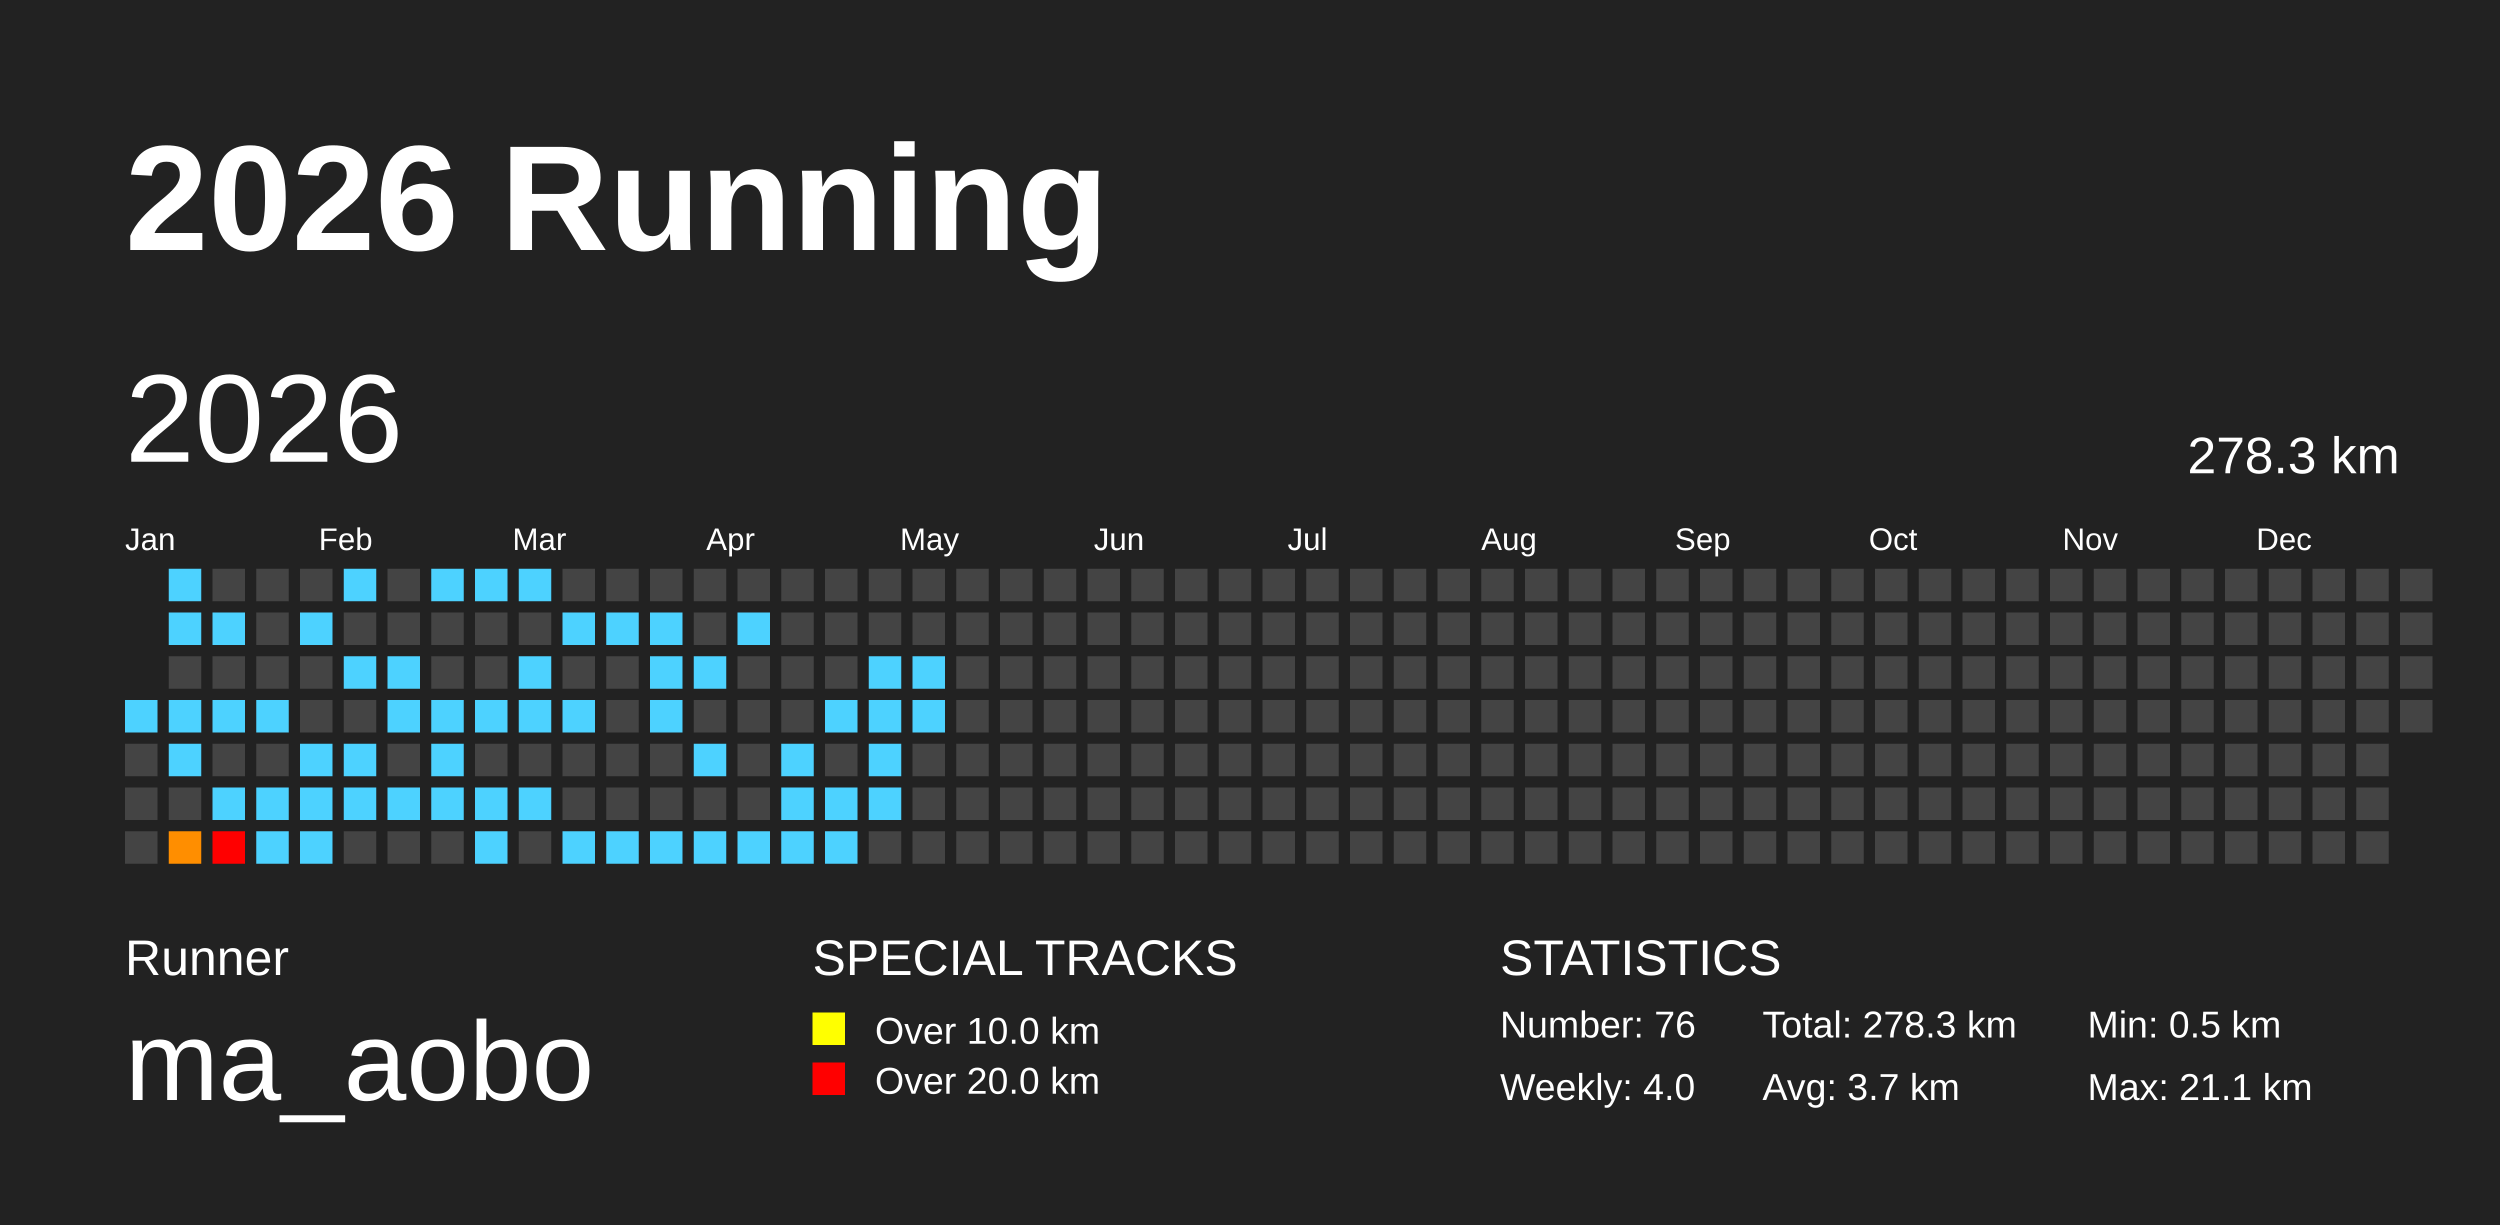
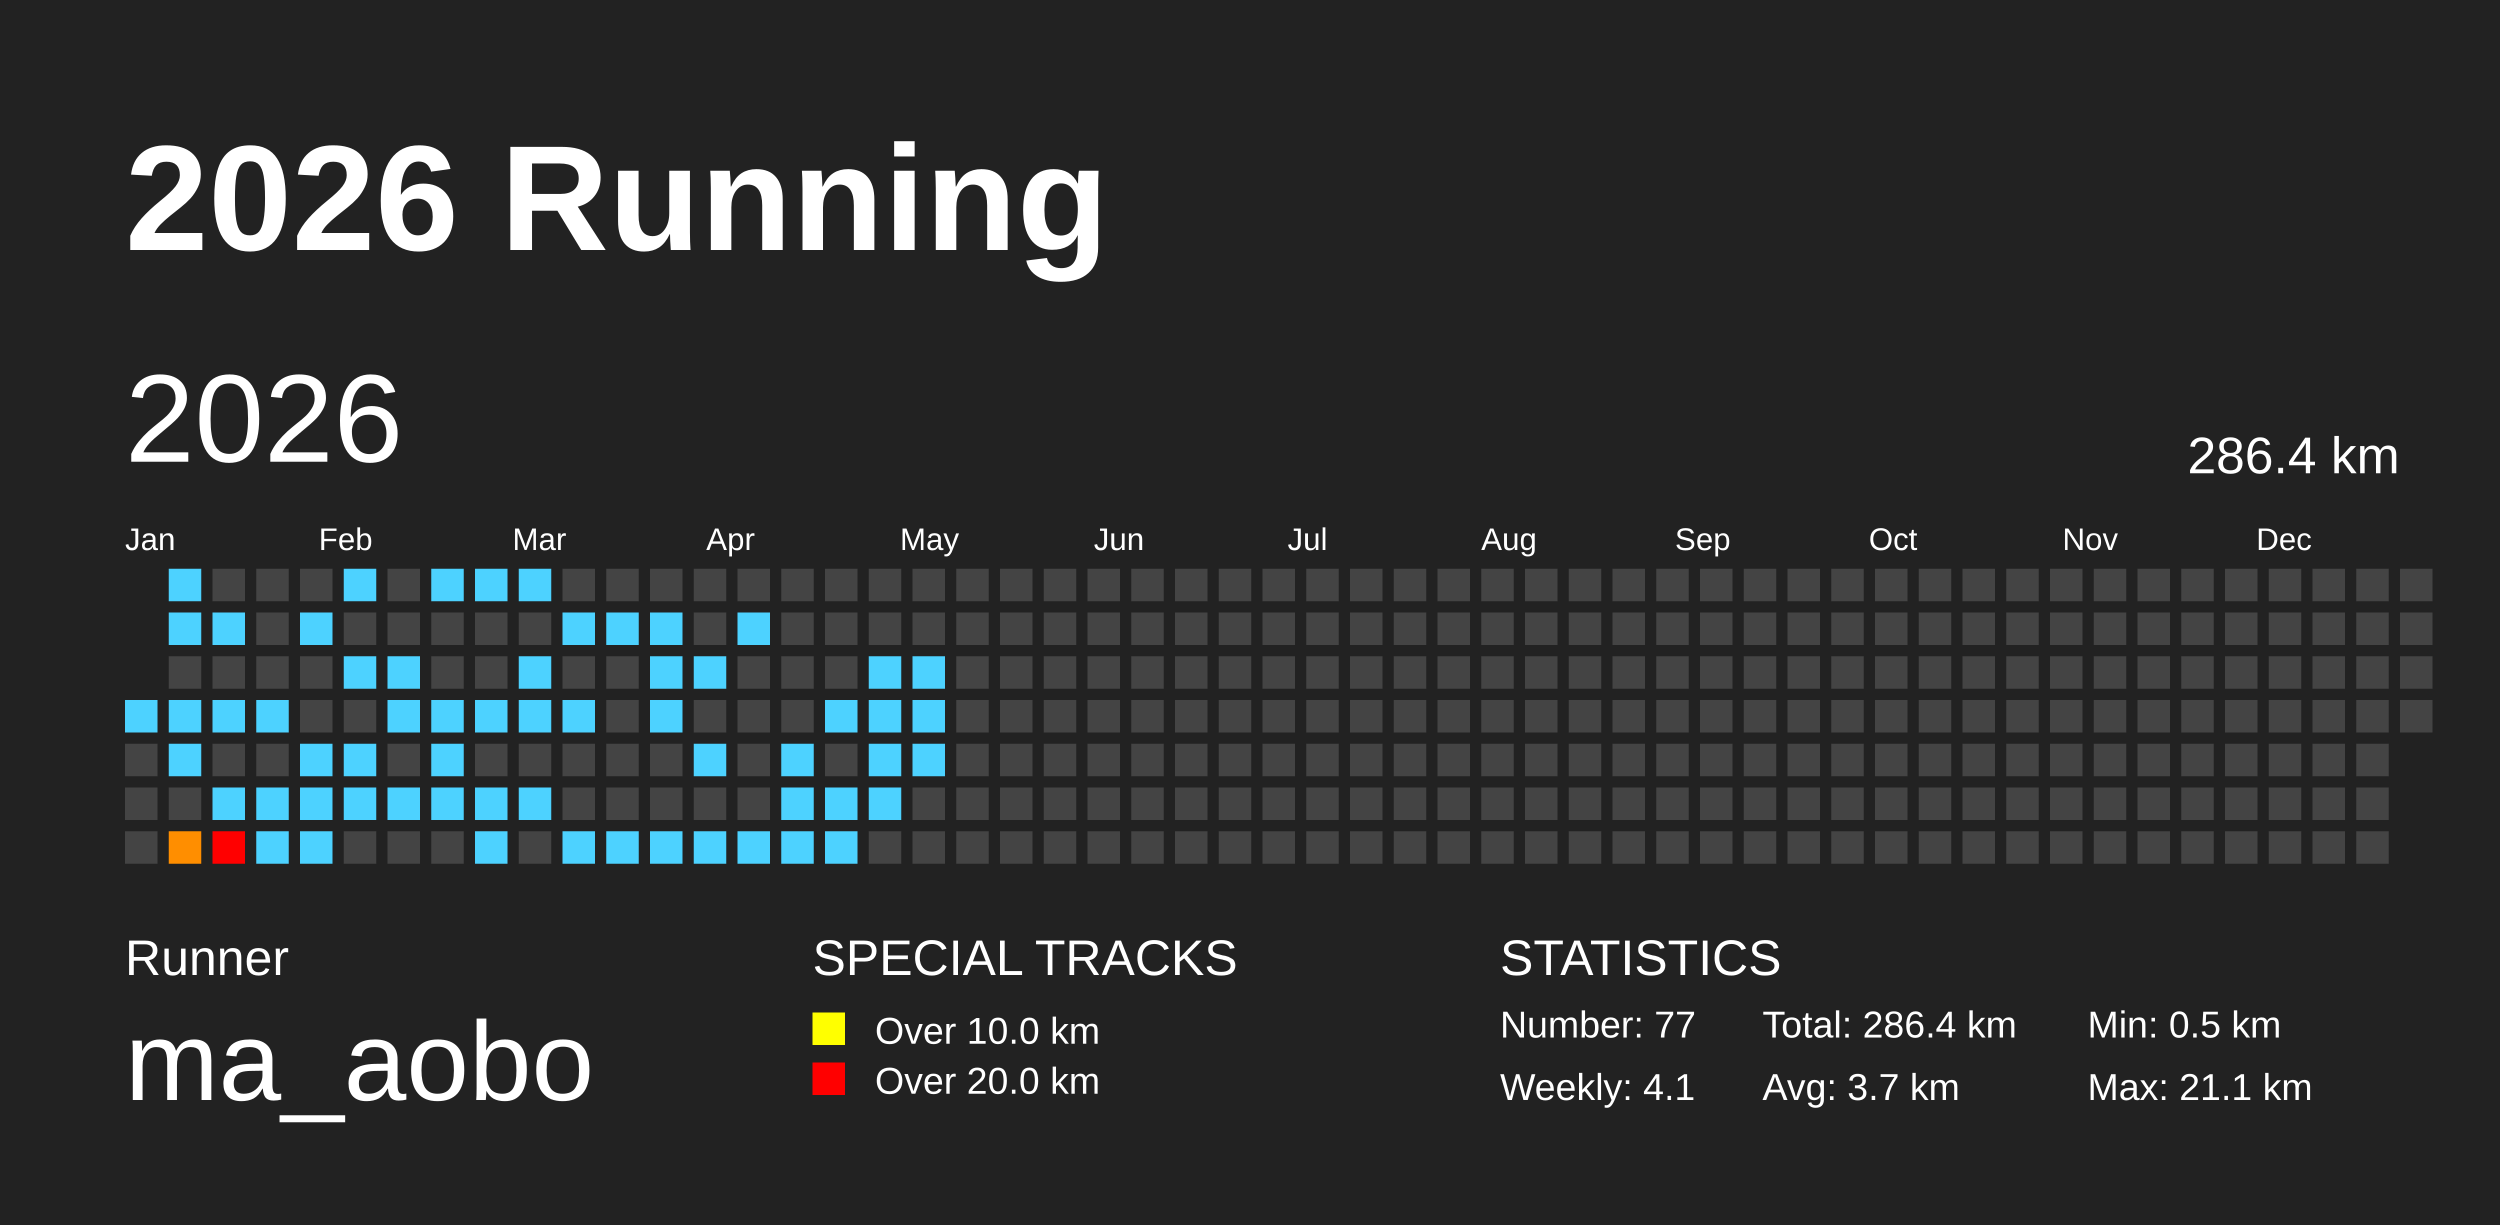
<svg xmlns="http://www.w3.org/2000/svg" baseProfile="full" height="98mm" version="1.1" viewBox="0,0,200,98" width="200mm">
  <defs />
  <rect fill="#222222" height="98" width="200" x="0" y="0" />
  <text fill="#FFFFFF" style="font-size:12px; font-family:Arial; font-weight:bold;" x="10" y="20">2026 Running</text>
  <text fill="#FFFFFF" style="font-size:4px; font-family:Arial" x="10" y="78">Runner</text>
  <text fill="#FFFFFF" style="font-size:9px; font-family:Arial" x="10" y="88">ma_aobo</text>
  <text fill="#FFFFFF" style="font-size:4px; font-family:Arial" x="65" y="78">SPECIAL TRACKS</text>
  <rect fill="yellow" height="2.6" width="2.6" x="65" y="81" />
  <text fill="#FFFFFF" style="font-size:3px; font-family:Arial" x="70" y="83.5">Over 10.0 km</text>
  <rect fill="red" height="2.6" width="2.6" x="65" y="85" />
  <text fill="#FFFFFF" style="font-size:3px; font-family:Arial" x="70" y="87.5">Over 20.0 km</text>
  <text fill="#FFFFFF" style="font-size:4px; font-family:Arial" x="120" y="78">STATISTICS</text>
-   <text fill="#FFFFFF" style="font-size:3px; font-family:Arial" x="120" y="83">Number: 76</text>
-   <text fill="#FFFFFF" style="font-size:3px; font-family:Arial" x="120" y="88">Weekly: 4.0</text>
-   <text fill="#FFFFFF" style="font-size:3px; font-family:Arial" x="141" y="83">Total: 278.3 km</text>
+   <text fill="#FFFFFF" style="font-size:3px; font-family:Arial" x="120" y="83">Number: 77</text>
+   <text fill="#FFFFFF" style="font-size:3px; font-family:Arial" x="120" y="88">Weekly: 4.1</text>
+   <text fill="#FFFFFF" style="font-size:3px; font-family:Arial" x="141" y="83">Total: 286.4 km</text>
  <text fill="#FFFFFF" style="font-size:3px; font-family:Arial" x="141" y="88">Avg: 3.7 km</text>
  <text fill="#FFFFFF" style="font-size:3px; font-family:Arial" x="167" y="83">Min: 0.5 km</text>
  <text fill="#FFFFFF" style="font-size:3px; font-family:Arial" x="167" y="88">Max: 21.1 km</text>
  <text dominant-baseline="hanging" fill="#FFFFFF" style="font-size:10.0px; font-family:Arial;" x="10" y="30">2026</text>
-   <text dominant-baseline="hanging" fill="#FFFFFF" style="font-size:4.125px; font-family:Arial;" x="175" y="35">278.3 km</text>
+   <text dominant-baseline="hanging" fill="#FFFFFF" style="font-size:4.125px; font-family:Arial;" x="175" y="35">286.4 km</text>
  <text fill="#FFFFFF" style="font-size:2.5px; font-family:Arial" x="10.0" y="44">Jan</text>
  <text fill="#FFFFFF" style="font-size:2.5px; font-family:Arial" x="25.5" y="44">Feb</text>
  <text fill="#FFFFFF" style="font-size:2.5px; font-family:Arial" x="41.0" y="44">Mar</text>
  <text fill="#FFFFFF" style="font-size:2.5px; font-family:Arial" x="56.5" y="44">Apr</text>
  <text fill="#FFFFFF" style="font-size:2.5px; font-family:Arial" x="72.0" y="44">May</text>
  <text fill="#FFFFFF" style="font-size:2.5px; font-family:Arial" x="87.5" y="44">Jun</text>
  <text fill="#FFFFFF" style="font-size:2.5px; font-family:Arial" x="103.0" y="44">Jul</text>
  <text fill="#FFFFFF" style="font-size:2.5px; font-family:Arial" x="118.5" y="44">Aug</text>
  <text fill="#FFFFFF" style="font-size:2.5px; font-family:Arial" x="134.0" y="44">Sep</text>
  <text fill="#FFFFFF" style="font-size:2.5px; font-family:Arial" x="149.5" y="44">Oct</text>
  <text fill="#FFFFFF" style="font-size:2.5px; font-family:Arial" x="165.0" y="44">Nov</text>
  <text fill="#FFFFFF" style="font-size:2.5px; font-family:Arial" x="180.5" y="44">Dec</text>
  <rect fill="#4dd2ff" height="2.6" width="2.6" x="10.0" y="56.0" />
  <rect fill="#444444" height="2.6" width="2.6" x="10.0" y="59.5" />
  <rect fill="#444444" height="2.6" width="2.6" x="10.0" y="63.0" />
  <rect fill="#444444" height="2.6" width="2.6" x="10.0" y="66.5" />
  <rect fill="#4dd2ff" height="2.6" width="2.6" x="13.5" y="45.5" />
  <rect fill="#4dd2ff" height="2.6" width="2.6" x="13.5" y="49.0" />
  <rect fill="#444444" height="2.6" width="2.6" x="13.5" y="52.5" />
  <rect fill="#4dd2ff" height="2.6" width="2.6" x="13.5" y="56.0" />
  <rect fill="#4dd2ff" height="2.6" width="2.6" x="13.5" y="59.5" />
  <rect fill="#444444" height="2.6" width="2.6" x="13.5" y="63.0" />
  <rect fill="#ff8e00" height="2.6" width="2.6" x="13.5" y="66.5" />
  <rect fill="#444444" height="2.6" width="2.6" x="17.0" y="45.5" />
  <rect fill="#4dd2ff" height="2.6" width="2.6" x="17.0" y="49.0" />
  <rect fill="#444444" height="2.6" width="2.6" x="17.0" y="52.5" />
  <rect fill="#4dd2ff" height="2.6" width="2.6" x="17.0" y="56.0" />
  <rect fill="#444444" height="2.6" width="2.6" x="17.0" y="59.5" />
  <rect fill="#4dd2ff" height="2.6" width="2.6" x="17.0" y="63.0" />
  <rect fill="red" height="2.6" width="2.6" x="17.0" y="66.5" />
  <rect fill="#444444" height="2.6" width="2.6" x="20.5" y="45.5" />
  <rect fill="#444444" height="2.6" width="2.6" x="20.5" y="49.0" />
  <rect fill="#444444" height="2.6" width="2.6" x="20.5" y="52.5" />
  <rect fill="#4dd2ff" height="2.6" width="2.6" x="20.5" y="56.0" />
  <rect fill="#444444" height="2.6" width="2.6" x="20.5" y="59.5" />
  <rect fill="#4dd2ff" height="2.6" width="2.6" x="20.5" y="63.0" />
  <rect fill="#4dd2ff" height="2.6" width="2.6" x="20.5" y="66.5" />
  <rect fill="#444444" height="2.6" width="2.6" x="24.0" y="45.5" />
  <rect fill="#4dd2ff" height="2.6" width="2.6" x="24.0" y="49.0" />
  <rect fill="#444444" height="2.6" width="2.6" x="24.0" y="52.5" />
  <rect fill="#444444" height="2.6" width="2.6" x="24.0" y="56.0" />
  <rect fill="#4dd2ff" height="2.6" width="2.6" x="24.0" y="59.5" />
  <rect fill="#4dd2ff" height="2.6" width="2.6" x="24.0" y="63.0" />
  <rect fill="#4dd2ff" height="2.6" width="2.6" x="24.0" y="66.5" />
  <rect fill="#4dd2ff" height="2.6" width="2.6" x="27.5" y="45.5" />
  <rect fill="#444444" height="2.6" width="2.6" x="27.5" y="49.0" />
  <rect fill="#4dd2ff" height="2.6" width="2.6" x="27.5" y="52.5" />
  <rect fill="#444444" height="2.6" width="2.6" x="27.5" y="56.0" />
  <rect fill="#4dd2ff" height="2.6" width="2.6" x="27.5" y="59.5" />
  <rect fill="#4dd2ff" height="2.6" width="2.6" x="27.5" y="63.0" />
  <rect fill="#444444" height="2.6" width="2.6" x="27.5" y="66.5" />
  <rect fill="#444444" height="2.6" width="2.6" x="31.0" y="45.5" />
  <rect fill="#444444" height="2.6" width="2.6" x="31.0" y="49.0" />
  <rect fill="#4dd2ff" height="2.6" width="2.6" x="31.0" y="52.5" />
  <rect fill="#4dd2ff" height="2.6" width="2.6" x="31.0" y="56.0" />
  <rect fill="#444444" height="2.6" width="2.6" x="31.0" y="59.5" />
  <rect fill="#4dd2ff" height="2.6" width="2.6" x="31.0" y="63.0" />
  <rect fill="#444444" height="2.6" width="2.6" x="31.0" y="66.5" />
  <rect fill="#4dd2ff" height="2.6" width="2.6" x="34.5" y="45.5" />
  <rect fill="#444444" height="2.6" width="2.6" x="34.5" y="49.0" />
  <rect fill="#444444" height="2.6" width="2.6" x="34.5" y="52.5" />
  <rect fill="#4dd2ff" height="2.6" width="2.6" x="34.5" y="56.0" />
  <rect fill="#4dd2ff" height="2.6" width="2.6" x="34.5" y="59.5" />
  <rect fill="#4dd2ff" height="2.6" width="2.6" x="34.5" y="63.0" />
  <rect fill="#444444" height="2.6" width="2.6" x="34.5" y="66.5" />
  <rect fill="#4dd2ff" height="2.6" width="2.6" x="38.0" y="45.5" />
  <rect fill="#444444" height="2.6" width="2.6" x="38.0" y="49.0" />
  <rect fill="#444444" height="2.6" width="2.6" x="38.0" y="52.5" />
  <rect fill="#4dd2ff" height="2.6" width="2.6" x="38.0" y="56.0" />
  <rect fill="#444444" height="2.6" width="2.6" x="38.0" y="59.5" />
  <rect fill="#4dd2ff" height="2.6" width="2.6" x="38.0" y="63.0" />
  <rect fill="#4dd2ff" height="2.6" width="2.6" x="38.0" y="66.5" />
  <rect fill="#4dd2ff" height="2.6" width="2.6" x="41.5" y="45.5" />
  <rect fill="#444444" height="2.6" width="2.6" x="41.5" y="49.0" />
  <rect fill="#4dd2ff" height="2.6" width="2.6" x="41.5" y="52.5" />
  <rect fill="#4dd2ff" height="2.6" width="2.6" x="41.5" y="56.0" />
  <rect fill="#444444" height="2.6" width="2.6" x="41.5" y="59.5" />
  <rect fill="#4dd2ff" height="2.6" width="2.6" x="41.5" y="63.0" />
  <rect fill="#444444" height="2.6" width="2.6" x="41.5" y="66.5" />
  <rect fill="#444444" height="2.6" width="2.6" x="45.0" y="45.5" />
  <rect fill="#4dd2ff" height="2.6" width="2.6" x="45.0" y="49.0" />
  <rect fill="#444444" height="2.6" width="2.6" x="45.0" y="52.5" />
  <rect fill="#4dd2ff" height="2.6" width="2.6" x="45.0" y="56.0" />
  <rect fill="#444444" height="2.6" width="2.6" x="45.0" y="59.5" />
  <rect fill="#444444" height="2.6" width="2.6" x="45.0" y="63.0" />
  <rect fill="#4dd2ff" height="2.6" width="2.6" x="45.0" y="66.5" />
  <rect fill="#444444" height="2.6" width="2.6" x="48.5" y="45.5" />
  <rect fill="#4dd2ff" height="2.6" width="2.6" x="48.5" y="49.0" />
  <rect fill="#444444" height="2.6" width="2.6" x="48.5" y="52.5" />
  <rect fill="#444444" height="2.6" width="2.6" x="48.5" y="56.0" />
  <rect fill="#444444" height="2.6" width="2.6" x="48.5" y="59.5" />
  <rect fill="#444444" height="2.6" width="2.6" x="48.5" y="63.0" />
  <rect fill="#4dd2ff" height="2.6" width="2.6" x="48.5" y="66.5" />
  <rect fill="#444444" height="2.6" width="2.6" x="52.0" y="45.5" />
  <rect fill="#4dd2ff" height="2.6" width="2.6" x="52.0" y="49.0" />
  <rect fill="#4dd2ff" height="2.6" width="2.6" x="52.0" y="52.5" />
  <rect fill="#4dd2ff" height="2.6" width="2.6" x="52.0" y="56.0" />
  <rect fill="#444444" height="2.6" width="2.6" x="52.0" y="59.5" />
  <rect fill="#444444" height="2.6" width="2.6" x="52.0" y="63.0" />
  <rect fill="#4dd2ff" height="2.6" width="2.6" x="52.0" y="66.5" />
  <rect fill="#444444" height="2.6" width="2.6" x="55.5" y="45.5" />
  <rect fill="#444444" height="2.6" width="2.6" x="55.5" y="49.0" />
  <rect fill="#4dd2ff" height="2.6" width="2.6" x="55.5" y="52.5" />
  <rect fill="#444444" height="2.6" width="2.6" x="55.5" y="56.0" />
  <rect fill="#4dd2ff" height="2.6" width="2.6" x="55.5" y="59.5" />
  <rect fill="#444444" height="2.6" width="2.6" x="55.5" y="63.0" />
  <rect fill="#4dd2ff" height="2.6" width="2.6" x="55.5" y="66.5" />
  <rect fill="#444444" height="2.6" width="2.6" x="59.0" y="45.5" />
  <rect fill="#4dd2ff" height="2.6" width="2.6" x="59.0" y="49.0" />
  <rect fill="#444444" height="2.6" width="2.6" x="59.0" y="52.5" />
  <rect fill="#444444" height="2.6" width="2.6" x="59.0" y="56.0" />
  <rect fill="#444444" height="2.6" width="2.6" x="59.0" y="59.5" />
  <rect fill="#444444" height="2.6" width="2.6" x="59.0" y="63.0" />
  <rect fill="#4dd2ff" height="2.6" width="2.6" x="59.0" y="66.5" />
  <rect fill="#444444" height="2.6" width="2.6" x="62.5" y="45.5" />
  <rect fill="#444444" height="2.6" width="2.6" x="62.5" y="49.0" />
  <rect fill="#444444" height="2.6" width="2.6" x="62.5" y="52.5" />
  <rect fill="#444444" height="2.6" width="2.6" x="62.5" y="56.0" />
  <rect fill="#4dd2ff" height="2.6" width="2.6" x="62.5" y="59.5" />
  <rect fill="#4dd2ff" height="2.6" width="2.6" x="62.5" y="63.0" />
  <rect fill="#4dd2ff" height="2.6" width="2.6" x="62.5" y="66.5" />
  <rect fill="#444444" height="2.6" width="2.6" x="66.0" y="45.5" />
  <rect fill="#444444" height="2.6" width="2.6" x="66.0" y="49.0" />
  <rect fill="#444444" height="2.6" width="2.6" x="66.0" y="52.5" />
  <rect fill="#4dd2ff" height="2.6" width="2.6" x="66.0" y="56.0" />
  <rect fill="#444444" height="2.6" width="2.6" x="66.0" y="59.5" />
  <rect fill="#4dd2ff" height="2.6" width="2.6" x="66.0" y="63.0" />
  <rect fill="#4dd2ff" height="2.6" width="2.6" x="66.0" y="66.5" />
  <rect fill="#444444" height="2.6" width="2.6" x="69.5" y="45.5" />
  <rect fill="#444444" height="2.6" width="2.6" x="69.5" y="49.0" />
  <rect fill="#4dd2ff" height="2.6" width="2.6" x="69.5" y="52.5" />
  <rect fill="#4dd2ff" height="2.6" width="2.6" x="69.5" y="56.0" />
  <rect fill="#4dd2ff" height="2.6" width="2.6" x="69.5" y="59.5" />
  <rect fill="#4dd2ff" height="2.6" width="2.6" x="69.5" y="63.0" />
  <rect fill="#444444" height="2.6" width="2.6" x="69.5" y="66.5" />
  <rect fill="#444444" height="2.6" width="2.6" x="73.0" y="45.5" />
  <rect fill="#444444" height="2.6" width="2.6" x="73.0" y="49.0" />
  <rect fill="#4dd2ff" height="2.6" width="2.6" x="73.0" y="52.5" />
  <rect fill="#4dd2ff" height="2.6" width="2.6" x="73.0" y="56.0" />
-   <rect fill="#444444" height="2.6" width="2.6" x="73.0" y="59.5" />
+   <rect fill="#4dd2ff" height="2.6" width="2.6" x="73.0" y="59.5" />
  <rect fill="#444444" height="2.6" width="2.6" x="73.0" y="63.0" />
  <rect fill="#444444" height="2.6" width="2.6" x="73.0" y="66.5" />
  <rect fill="#444444" height="2.6" width="2.6" x="76.5" y="45.5" />
  <rect fill="#444444" height="2.6" width="2.6" x="76.5" y="49.0" />
  <rect fill="#444444" height="2.6" width="2.6" x="76.5" y="52.5" />
  <rect fill="#444444" height="2.6" width="2.6" x="76.5" y="56.0" />
  <rect fill="#444444" height="2.6" width="2.6" x="76.5" y="59.5" />
  <rect fill="#444444" height="2.6" width="2.6" x="76.5" y="63.0" />
  <rect fill="#444444" height="2.6" width="2.6" x="76.5" y="66.5" />
  <rect fill="#444444" height="2.6" width="2.6" x="80.0" y="45.5" />
  <rect fill="#444444" height="2.6" width="2.6" x="80.0" y="49.0" />
  <rect fill="#444444" height="2.6" width="2.6" x="80.0" y="52.5" />
  <rect fill="#444444" height="2.6" width="2.6" x="80.0" y="56.0" />
  <rect fill="#444444" height="2.6" width="2.6" x="80.0" y="59.5" />
  <rect fill="#444444" height="2.6" width="2.6" x="80.0" y="63.0" />
  <rect fill="#444444" height="2.6" width="2.6" x="80.0" y="66.5" />
  <rect fill="#444444" height="2.6" width="2.6" x="83.5" y="45.5" />
  <rect fill="#444444" height="2.6" width="2.6" x="83.5" y="49.0" />
  <rect fill="#444444" height="2.6" width="2.6" x="83.5" y="52.5" />
  <rect fill="#444444" height="2.6" width="2.6" x="83.5" y="56.0" />
  <rect fill="#444444" height="2.6" width="2.6" x="83.5" y="59.5" />
  <rect fill="#444444" height="2.6" width="2.6" x="83.5" y="63.0" />
  <rect fill="#444444" height="2.6" width="2.6" x="83.5" y="66.5" />
  <rect fill="#444444" height="2.6" width="2.6" x="87.0" y="45.5" />
  <rect fill="#444444" height="2.6" width="2.6" x="87.0" y="49.0" />
  <rect fill="#444444" height="2.6" width="2.6" x="87.0" y="52.5" />
  <rect fill="#444444" height="2.6" width="2.6" x="87.0" y="56.0" />
  <rect fill="#444444" height="2.6" width="2.6" x="87.0" y="59.5" />
  <rect fill="#444444" height="2.6" width="2.6" x="87.0" y="63.0" />
  <rect fill="#444444" height="2.6" width="2.6" x="87.0" y="66.5" />
  <rect fill="#444444" height="2.6" width="2.6" x="90.5" y="45.5" />
  <rect fill="#444444" height="2.6" width="2.6" x="90.5" y="49.0" />
  <rect fill="#444444" height="2.6" width="2.6" x="90.5" y="52.5" />
  <rect fill="#444444" height="2.6" width="2.6" x="90.5" y="56.0" />
  <rect fill="#444444" height="2.6" width="2.6" x="90.5" y="59.5" />
  <rect fill="#444444" height="2.6" width="2.6" x="90.5" y="63.0" />
  <rect fill="#444444" height="2.6" width="2.6" x="90.5" y="66.5" />
  <rect fill="#444444" height="2.6" width="2.6" x="94.0" y="45.5" />
  <rect fill="#444444" height="2.6" width="2.6" x="94.0" y="49.0" />
  <rect fill="#444444" height="2.6" width="2.6" x="94.0" y="52.5" />
  <rect fill="#444444" height="2.6" width="2.6" x="94.0" y="56.0" />
  <rect fill="#444444" height="2.6" width="2.6" x="94.0" y="59.5" />
  <rect fill="#444444" height="2.6" width="2.6" x="94.0" y="63.0" />
  <rect fill="#444444" height="2.6" width="2.6" x="94.0" y="66.5" />
  <rect fill="#444444" height="2.6" width="2.6" x="97.5" y="45.5" />
  <rect fill="#444444" height="2.6" width="2.6" x="97.5" y="49.0" />
  <rect fill="#444444" height="2.6" width="2.6" x="97.5" y="52.5" />
  <rect fill="#444444" height="2.6" width="2.6" x="97.5" y="56.0" />
  <rect fill="#444444" height="2.6" width="2.6" x="97.5" y="59.5" />
  <rect fill="#444444" height="2.6" width="2.6" x="97.5" y="63.0" />
  <rect fill="#444444" height="2.6" width="2.6" x="97.5" y="66.5" />
  <rect fill="#444444" height="2.6" width="2.6" x="101.0" y="45.5" />
  <rect fill="#444444" height="2.6" width="2.6" x="101.0" y="49.0" />
  <rect fill="#444444" height="2.6" width="2.6" x="101.0" y="52.5" />
  <rect fill="#444444" height="2.6" width="2.6" x="101.0" y="56.0" />
  <rect fill="#444444" height="2.6" width="2.6" x="101.0" y="59.5" />
  <rect fill="#444444" height="2.6" width="2.6" x="101.0" y="63.0" />
  <rect fill="#444444" height="2.6" width="2.6" x="101.0" y="66.5" />
  <rect fill="#444444" height="2.6" width="2.6" x="104.5" y="45.5" />
  <rect fill="#444444" height="2.6" width="2.6" x="104.5" y="49.0" />
  <rect fill="#444444" height="2.6" width="2.6" x="104.5" y="52.5" />
  <rect fill="#444444" height="2.6" width="2.6" x="104.5" y="56.0" />
  <rect fill="#444444" height="2.6" width="2.6" x="104.5" y="59.5" />
  <rect fill="#444444" height="2.6" width="2.6" x="104.5" y="63.0" />
  <rect fill="#444444" height="2.6" width="2.6" x="104.5" y="66.5" />
  <rect fill="#444444" height="2.6" width="2.6" x="108.0" y="45.5" />
  <rect fill="#444444" height="2.6" width="2.6" x="108.0" y="49.0" />
  <rect fill="#444444" height="2.6" width="2.6" x="108.0" y="52.5" />
  <rect fill="#444444" height="2.6" width="2.6" x="108.0" y="56.0" />
  <rect fill="#444444" height="2.6" width="2.6" x="108.0" y="59.5" />
  <rect fill="#444444" height="2.6" width="2.6" x="108.0" y="63.0" />
  <rect fill="#444444" height="2.6" width="2.6" x="108.0" y="66.5" />
  <rect fill="#444444" height="2.6" width="2.6" x="111.5" y="45.5" />
  <rect fill="#444444" height="2.6" width="2.6" x="111.5" y="49.0" />
  <rect fill="#444444" height="2.6" width="2.6" x="111.5" y="52.5" />
  <rect fill="#444444" height="2.6" width="2.6" x="111.5" y="56.0" />
  <rect fill="#444444" height="2.6" width="2.6" x="111.5" y="59.5" />
  <rect fill="#444444" height="2.6" width="2.6" x="111.5" y="63.0" />
  <rect fill="#444444" height="2.6" width="2.6" x="111.5" y="66.5" />
  <rect fill="#444444" height="2.6" width="2.6" x="115.0" y="45.5" />
  <rect fill="#444444" height="2.6" width="2.6" x="115.0" y="49.0" />
  <rect fill="#444444" height="2.6" width="2.6" x="115.0" y="52.5" />
  <rect fill="#444444" height="2.6" width="2.6" x="115.0" y="56.0" />
  <rect fill="#444444" height="2.6" width="2.6" x="115.0" y="59.5" />
  <rect fill="#444444" height="2.6" width="2.6" x="115.0" y="63.0" />
  <rect fill="#444444" height="2.6" width="2.6" x="115.0" y="66.5" />
  <rect fill="#444444" height="2.6" width="2.6" x="118.5" y="45.5" />
  <rect fill="#444444" height="2.6" width="2.6" x="118.5" y="49.0" />
  <rect fill="#444444" height="2.6" width="2.6" x="118.5" y="52.5" />
  <rect fill="#444444" height="2.6" width="2.6" x="118.5" y="56.0" />
  <rect fill="#444444" height="2.6" width="2.6" x="118.5" y="59.5" />
  <rect fill="#444444" height="2.6" width="2.6" x="118.5" y="63.0" />
  <rect fill="#444444" height="2.6" width="2.6" x="118.5" y="66.5" />
  <rect fill="#444444" height="2.6" width="2.6" x="122.0" y="45.5" />
  <rect fill="#444444" height="2.6" width="2.6" x="122.0" y="49.0" />
  <rect fill="#444444" height="2.6" width="2.6" x="122.0" y="52.5" />
  <rect fill="#444444" height="2.6" width="2.6" x="122.0" y="56.0" />
  <rect fill="#444444" height="2.6" width="2.6" x="122.0" y="59.5" />
  <rect fill="#444444" height="2.6" width="2.6" x="122.0" y="63.0" />
  <rect fill="#444444" height="2.6" width="2.6" x="122.0" y="66.5" />
  <rect fill="#444444" height="2.6" width="2.6" x="125.5" y="45.5" />
  <rect fill="#444444" height="2.6" width="2.6" x="125.5" y="49.0" />
  <rect fill="#444444" height="2.6" width="2.6" x="125.5" y="52.5" />
  <rect fill="#444444" height="2.6" width="2.6" x="125.5" y="56.0" />
  <rect fill="#444444" height="2.6" width="2.6" x="125.5" y="59.5" />
  <rect fill="#444444" height="2.6" width="2.6" x="125.5" y="63.0" />
  <rect fill="#444444" height="2.6" width="2.6" x="125.5" y="66.5" />
  <rect fill="#444444" height="2.6" width="2.6" x="129.0" y="45.5" />
  <rect fill="#444444" height="2.6" width="2.6" x="129.0" y="49.0" />
  <rect fill="#444444" height="2.6" width="2.6" x="129.0" y="52.5" />
  <rect fill="#444444" height="2.6" width="2.6" x="129.0" y="56.0" />
  <rect fill="#444444" height="2.6" width="2.6" x="129.0" y="59.5" />
  <rect fill="#444444" height="2.6" width="2.6" x="129.0" y="63.0" />
  <rect fill="#444444" height="2.6" width="2.6" x="129.0" y="66.5" />
  <rect fill="#444444" height="2.6" width="2.6" x="132.5" y="45.5" />
  <rect fill="#444444" height="2.6" width="2.6" x="132.5" y="49.0" />
  <rect fill="#444444" height="2.6" width="2.6" x="132.5" y="52.5" />
  <rect fill="#444444" height="2.6" width="2.6" x="132.5" y="56.0" />
  <rect fill="#444444" height="2.6" width="2.6" x="132.5" y="59.5" />
  <rect fill="#444444" height="2.6" width="2.6" x="132.5" y="63.0" />
  <rect fill="#444444" height="2.6" width="2.6" x="132.5" y="66.5" />
  <rect fill="#444444" height="2.6" width="2.6" x="136.0" y="45.5" />
  <rect fill="#444444" height="2.6" width="2.6" x="136.0" y="49.0" />
  <rect fill="#444444" height="2.6" width="2.6" x="136.0" y="52.5" />
  <rect fill="#444444" height="2.6" width="2.6" x="136.0" y="56.0" />
  <rect fill="#444444" height="2.6" width="2.6" x="136.0" y="59.5" />
  <rect fill="#444444" height="2.6" width="2.6" x="136.0" y="63.0" />
  <rect fill="#444444" height="2.6" width="2.6" x="136.0" y="66.5" />
  <rect fill="#444444" height="2.6" width="2.6" x="139.5" y="45.5" />
  <rect fill="#444444" height="2.6" width="2.6" x="139.5" y="49.0" />
  <rect fill="#444444" height="2.6" width="2.6" x="139.5" y="52.5" />
  <rect fill="#444444" height="2.6" width="2.6" x="139.5" y="56.0" />
  <rect fill="#444444" height="2.6" width="2.6" x="139.5" y="59.5" />
  <rect fill="#444444" height="2.6" width="2.6" x="139.5" y="63.0" />
  <rect fill="#444444" height="2.6" width="2.6" x="139.5" y="66.5" />
  <rect fill="#444444" height="2.6" width="2.6" x="143.0" y="45.5" />
  <rect fill="#444444" height="2.6" width="2.6" x="143.0" y="49.0" />
  <rect fill="#444444" height="2.6" width="2.6" x="143.0" y="52.5" />
  <rect fill="#444444" height="2.6" width="2.6" x="143.0" y="56.0" />
  <rect fill="#444444" height="2.6" width="2.6" x="143.0" y="59.5" />
  <rect fill="#444444" height="2.6" width="2.6" x="143.0" y="63.0" />
  <rect fill="#444444" height="2.6" width="2.6" x="143.0" y="66.5" />
  <rect fill="#444444" height="2.6" width="2.6" x="146.5" y="45.5" />
  <rect fill="#444444" height="2.6" width="2.6" x="146.5" y="49.0" />
  <rect fill="#444444" height="2.6" width="2.6" x="146.5" y="52.5" />
  <rect fill="#444444" height="2.6" width="2.6" x="146.5" y="56.0" />
  <rect fill="#444444" height="2.6" width="2.6" x="146.5" y="59.5" />
  <rect fill="#444444" height="2.6" width="2.6" x="146.5" y="63.0" />
  <rect fill="#444444" height="2.6" width="2.6" x="146.5" y="66.5" />
  <rect fill="#444444" height="2.6" width="2.6" x="150.0" y="45.5" />
  <rect fill="#444444" height="2.6" width="2.6" x="150.0" y="49.0" />
  <rect fill="#444444" height="2.6" width="2.6" x="150.0" y="52.5" />
  <rect fill="#444444" height="2.6" width="2.6" x="150.0" y="56.0" />
  <rect fill="#444444" height="2.6" width="2.6" x="150.0" y="59.5" />
  <rect fill="#444444" height="2.6" width="2.6" x="150.0" y="63.0" />
  <rect fill="#444444" height="2.6" width="2.6" x="150.0" y="66.5" />
  <rect fill="#444444" height="2.6" width="2.6" x="153.5" y="45.5" />
  <rect fill="#444444" height="2.6" width="2.6" x="153.5" y="49.0" />
  <rect fill="#444444" height="2.6" width="2.6" x="153.5" y="52.5" />
  <rect fill="#444444" height="2.6" width="2.6" x="153.5" y="56.0" />
  <rect fill="#444444" height="2.6" width="2.6" x="153.5" y="59.5" />
  <rect fill="#444444" height="2.6" width="2.6" x="153.5" y="63.0" />
  <rect fill="#444444" height="2.6" width="2.6" x="153.5" y="66.5" />
  <rect fill="#444444" height="2.6" width="2.6" x="157.0" y="45.5" />
  <rect fill="#444444" height="2.6" width="2.6" x="157.0" y="49.0" />
  <rect fill="#444444" height="2.6" width="2.6" x="157.0" y="52.5" />
  <rect fill="#444444" height="2.6" width="2.6" x="157.0" y="56.0" />
  <rect fill="#444444" height="2.6" width="2.6" x="157.0" y="59.5" />
  <rect fill="#444444" height="2.6" width="2.6" x="157.0" y="63.0" />
  <rect fill="#444444" height="2.6" width="2.6" x="157.0" y="66.5" />
  <rect fill="#444444" height="2.6" width="2.6" x="160.5" y="45.5" />
  <rect fill="#444444" height="2.6" width="2.6" x="160.5" y="49.0" />
  <rect fill="#444444" height="2.6" width="2.6" x="160.5" y="52.5" />
  <rect fill="#444444" height="2.6" width="2.6" x="160.5" y="56.0" />
  <rect fill="#444444" height="2.6" width="2.6" x="160.5" y="59.5" />
  <rect fill="#444444" height="2.6" width="2.6" x="160.5" y="63.0" />
  <rect fill="#444444" height="2.6" width="2.6" x="160.5" y="66.5" />
  <rect fill="#444444" height="2.6" width="2.6" x="164.0" y="45.5" />
  <rect fill="#444444" height="2.6" width="2.6" x="164.0" y="49.0" />
  <rect fill="#444444" height="2.6" width="2.6" x="164.0" y="52.5" />
  <rect fill="#444444" height="2.6" width="2.6" x="164.0" y="56.0" />
  <rect fill="#444444" height="2.6" width="2.6" x="164.0" y="59.5" />
  <rect fill="#444444" height="2.6" width="2.6" x="164.0" y="63.0" />
  <rect fill="#444444" height="2.6" width="2.6" x="164.0" y="66.5" />
  <rect fill="#444444" height="2.6" width="2.6" x="167.5" y="45.5" />
  <rect fill="#444444" height="2.6" width="2.6" x="167.5" y="49.0" />
  <rect fill="#444444" height="2.6" width="2.6" x="167.5" y="52.5" />
  <rect fill="#444444" height="2.6" width="2.6" x="167.5" y="56.0" />
  <rect fill="#444444" height="2.6" width="2.6" x="167.5" y="59.5" />
  <rect fill="#444444" height="2.6" width="2.6" x="167.5" y="63.0" />
  <rect fill="#444444" height="2.6" width="2.6" x="167.5" y="66.5" />
  <rect fill="#444444" height="2.6" width="2.6" x="171.0" y="45.5" />
  <rect fill="#444444" height="2.6" width="2.6" x="171.0" y="49.0" />
  <rect fill="#444444" height="2.6" width="2.6" x="171.0" y="52.5" />
  <rect fill="#444444" height="2.6" width="2.6" x="171.0" y="56.0" />
  <rect fill="#444444" height="2.6" width="2.6" x="171.0" y="59.5" />
  <rect fill="#444444" height="2.6" width="2.6" x="171.0" y="63.0" />
  <rect fill="#444444" height="2.6" width="2.6" x="171.0" y="66.5" />
  <rect fill="#444444" height="2.6" width="2.6" x="174.5" y="45.5" />
  <rect fill="#444444" height="2.6" width="2.6" x="174.5" y="49.0" />
  <rect fill="#444444" height="2.6" width="2.6" x="174.5" y="52.5" />
  <rect fill="#444444" height="2.6" width="2.6" x="174.5" y="56.0" />
  <rect fill="#444444" height="2.6" width="2.6" x="174.5" y="59.5" />
  <rect fill="#444444" height="2.6" width="2.6" x="174.5" y="63.0" />
  <rect fill="#444444" height="2.6" width="2.6" x="174.5" y="66.5" />
  <rect fill="#444444" height="2.6" width="2.6" x="178.0" y="45.5" />
  <rect fill="#444444" height="2.6" width="2.6" x="178.0" y="49.0" />
  <rect fill="#444444" height="2.6" width="2.6" x="178.0" y="52.5" />
  <rect fill="#444444" height="2.6" width="2.6" x="178.0" y="56.0" />
  <rect fill="#444444" height="2.6" width="2.6" x="178.0" y="59.5" />
  <rect fill="#444444" height="2.6" width="2.6" x="178.0" y="63.0" />
  <rect fill="#444444" height="2.6" width="2.6" x="178.0" y="66.5" />
  <rect fill="#444444" height="2.6" width="2.6" x="181.5" y="45.5" />
  <rect fill="#444444" height="2.6" width="2.6" x="181.5" y="49.0" />
  <rect fill="#444444" height="2.6" width="2.6" x="181.5" y="52.5" />
  <rect fill="#444444" height="2.6" width="2.6" x="181.5" y="56.0" />
  <rect fill="#444444" height="2.6" width="2.6" x="181.5" y="59.5" />
  <rect fill="#444444" height="2.6" width="2.6" x="181.5" y="63.0" />
  <rect fill="#444444" height="2.6" width="2.6" x="181.5" y="66.5" />
  <rect fill="#444444" height="2.6" width="2.6" x="185.0" y="45.5" />
  <rect fill="#444444" height="2.6" width="2.6" x="185.0" y="49.0" />
  <rect fill="#444444" height="2.6" width="2.6" x="185.0" y="52.5" />
  <rect fill="#444444" height="2.6" width="2.6" x="185.0" y="56.0" />
  <rect fill="#444444" height="2.6" width="2.6" x="185.0" y="59.5" />
  <rect fill="#444444" height="2.6" width="2.6" x="185.0" y="63.0" />
  <rect fill="#444444" height="2.6" width="2.6" x="185.0" y="66.5" />
  <rect fill="#444444" height="2.6" width="2.6" x="188.5" y="45.5" />
  <rect fill="#444444" height="2.6" width="2.6" x="188.5" y="49.0" />
  <rect fill="#444444" height="2.6" width="2.6" x="188.5" y="52.5" />
  <rect fill="#444444" height="2.6" width="2.6" x="188.5" y="56.0" />
  <rect fill="#444444" height="2.6" width="2.6" x="188.5" y="59.5" />
  <rect fill="#444444" height="2.6" width="2.6" x="188.5" y="63.0" />
  <rect fill="#444444" height="2.6" width="2.6" x="188.5" y="66.5" />
  <rect fill="#444444" height="2.6" width="2.6" x="192.0" y="45.5" />
  <rect fill="#444444" height="2.6" width="2.6" x="192.0" y="49.0" />
  <rect fill="#444444" height="2.6" width="2.6" x="192.0" y="52.5" />
  <rect fill="#444444" height="2.6" width="2.6" x="192.0" y="56.0" />
</svg>
